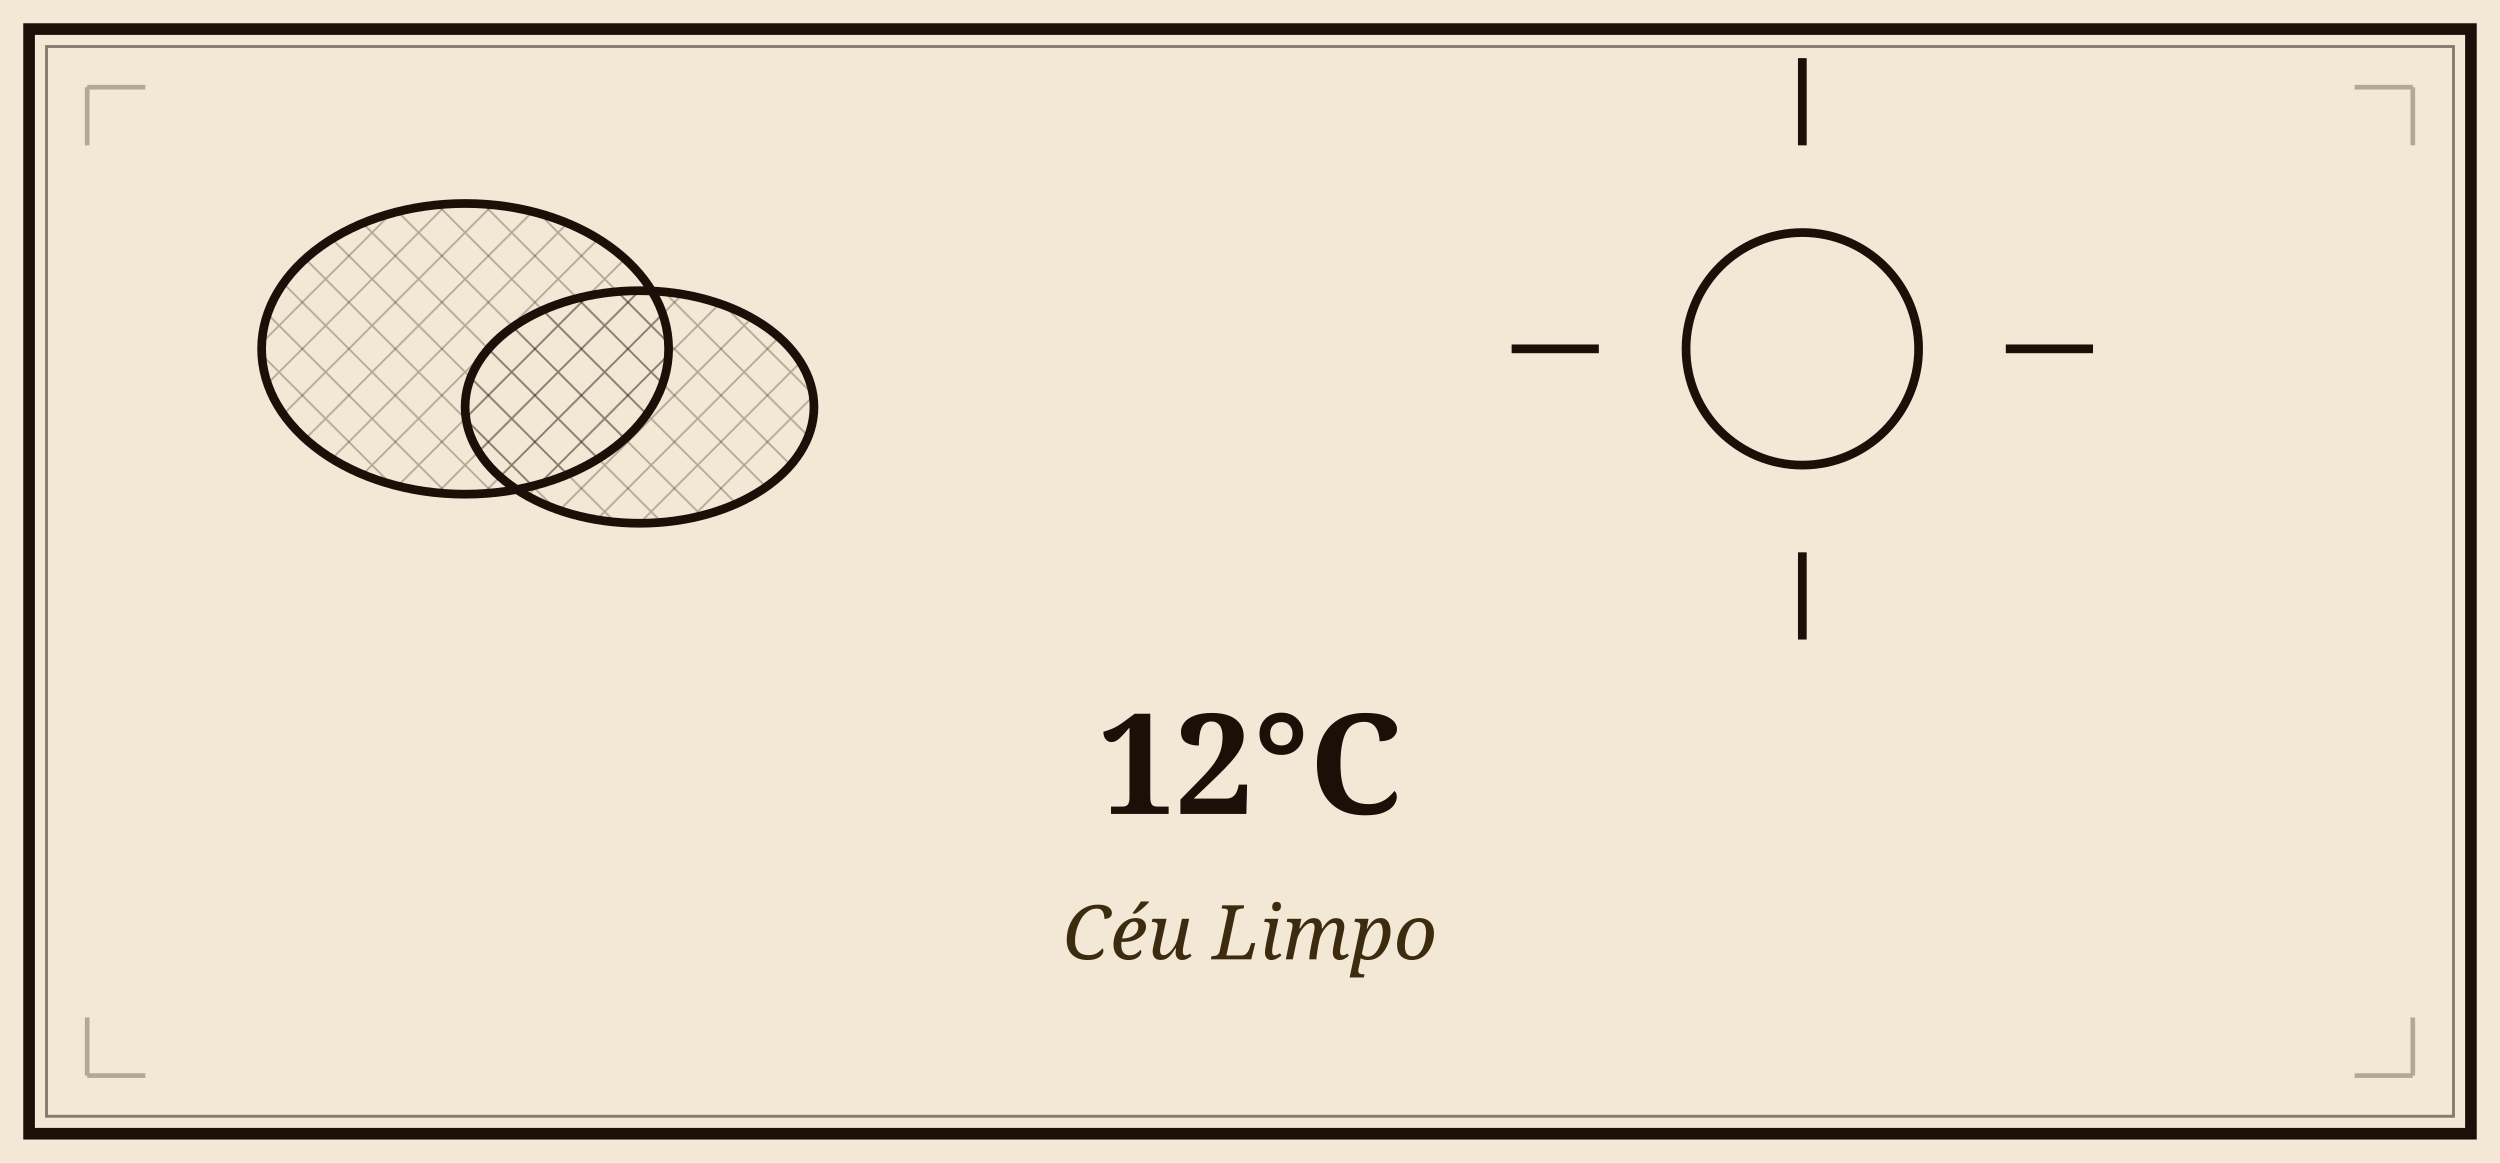
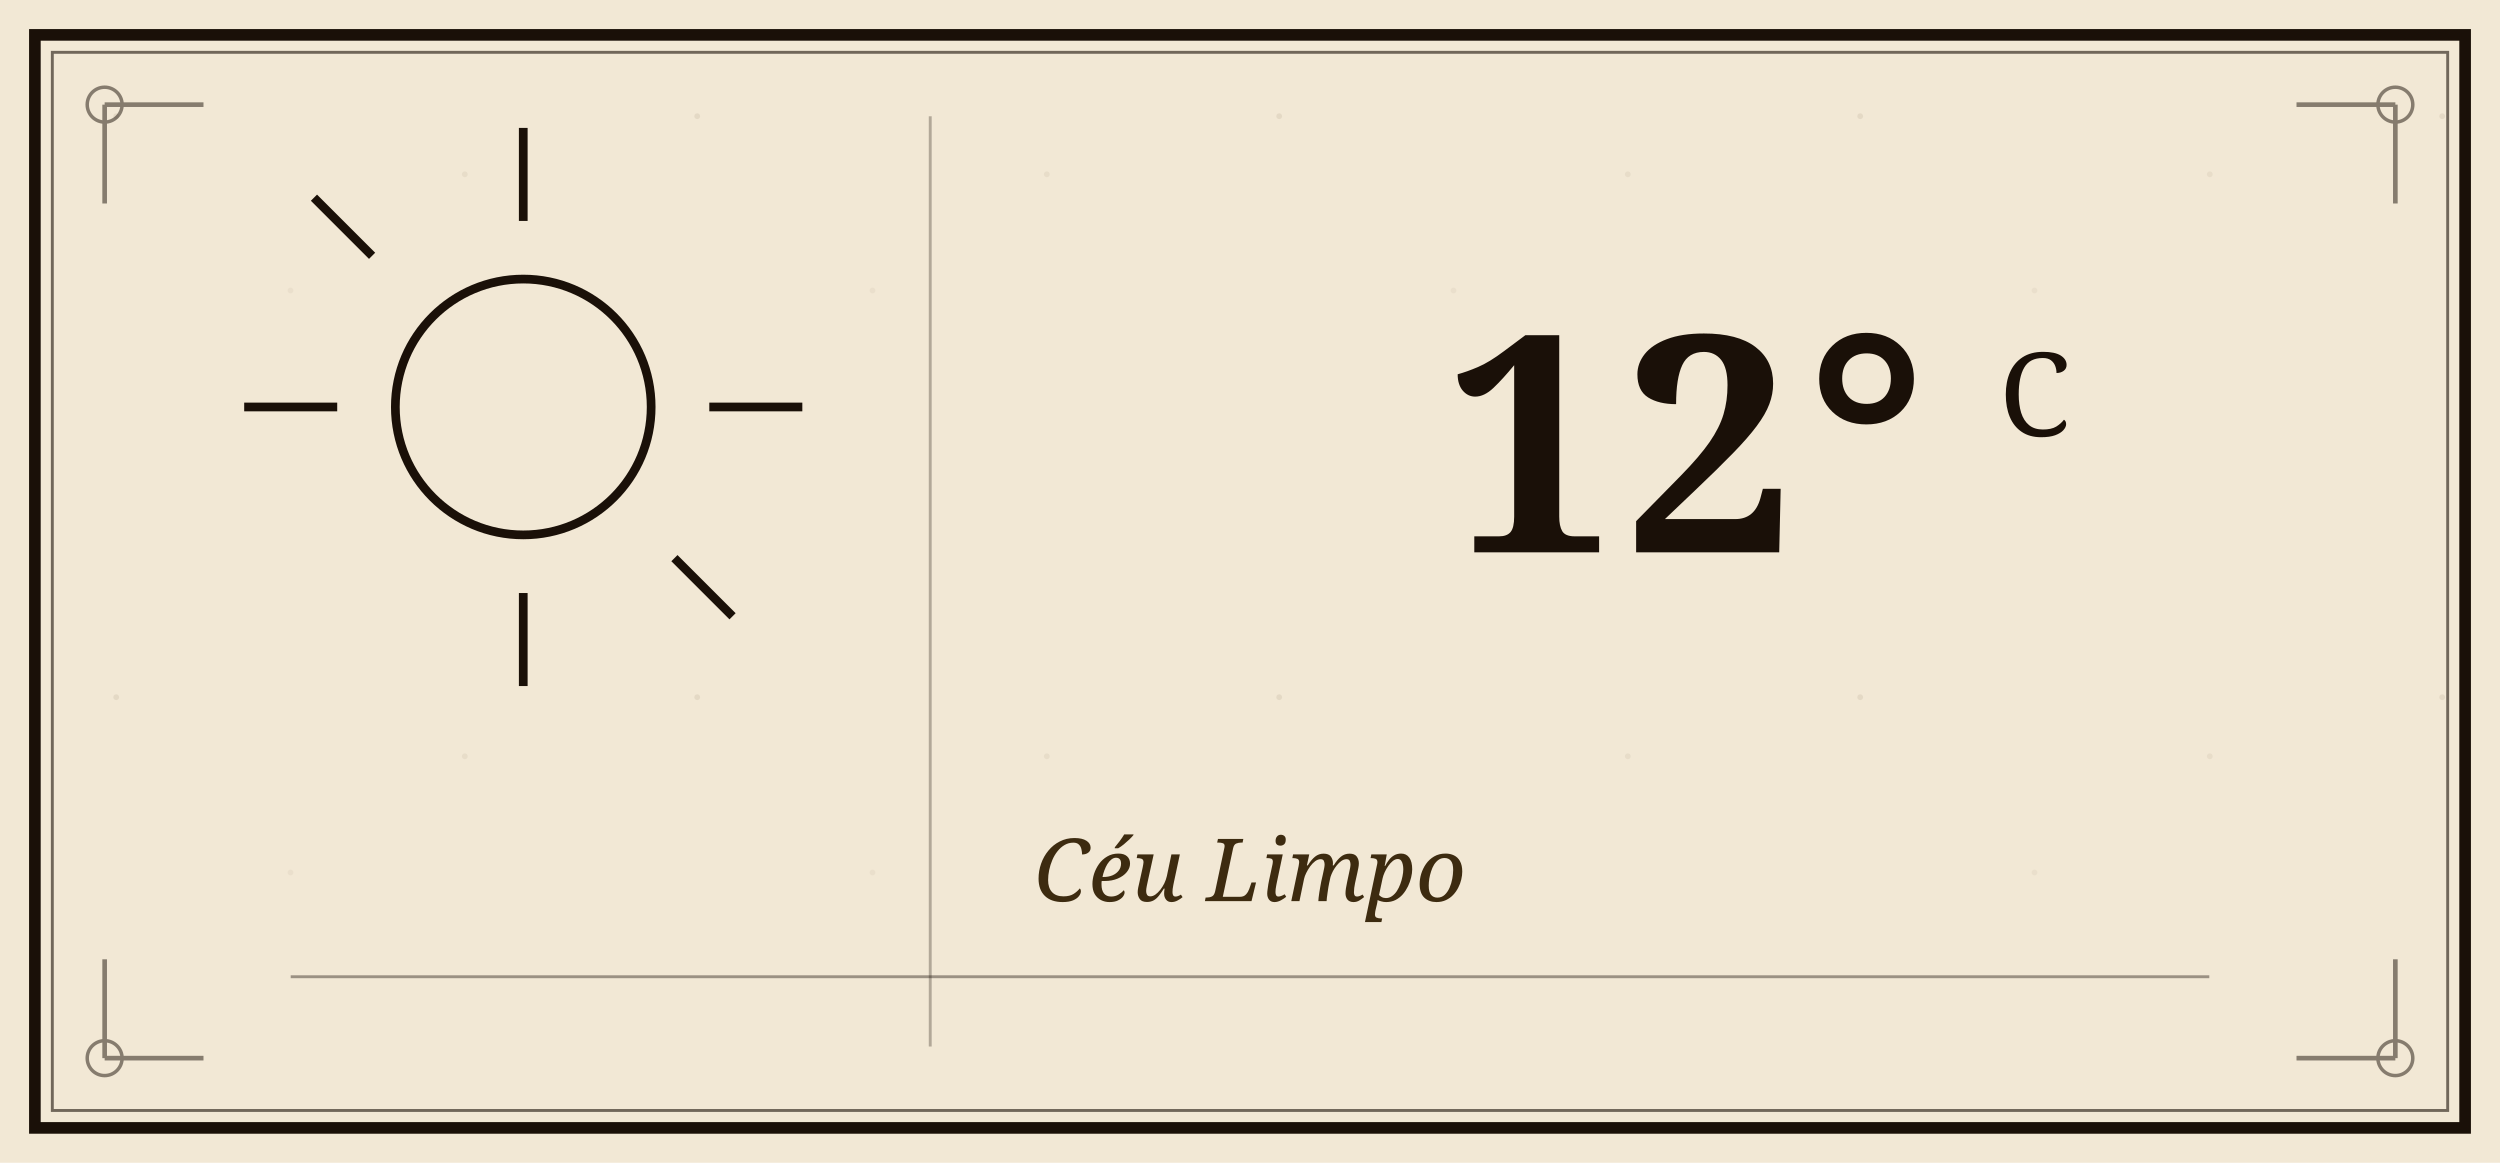
<svg xmlns="http://www.w3.org/2000/svg" viewBox="0 0 430 200" width="430" height="200">
  <defs>
-     <pattern id="crosshatch" patternUnits="userSpaceOnUse" width="4" height="4">
-       <line x1="0" y1="0" x2="4" y2="4" stroke="#1a1008" stroke-width="0.5" />
-       <line x1="4" y1="0" x2="0" y2="4" stroke="#1a1008" stroke-width="0.5" />
-     </pattern>
-     <pattern id="crosshatch-light" patternUnits="userSpaceOnUse" width="8" height="8">
-       <line x1="0" y1="0" x2="8" y2="8" stroke="#1a1008" stroke-width="0.3" opacity="0.3" />
-       <line x1="8" y1="0" x2="0" y2="8" stroke="#1a1008" stroke-width="0.3" opacity="0.3" />
+     <pattern id="paper-texture" x="0" y="0" width="100" height="100" patternUnits="userSpaceOnUse">
+       <rect width="100" height="100" fill="#f2e8d5" />
+       <circle cx="20" cy="20" r="0.5" fill="#3d2b10" opacity="0.08" />
+       <circle cx="50" cy="50" r="0.5" fill="#3d2b10" opacity="0.05" />
+       <circle cx="80" cy="30" r="0.5" fill="#3d2b10" opacity="0.06" />
    </pattern>
  </defs>
-   <rect width="430" height="200" fill="#f2e8d5" />
-   <rect x="5" y="5" width="420" height="190" fill="none" stroke="#1a1008" stroke-width="2" />
-   <rect x="8" y="8" width="414" height="184" fill="none" stroke="#1a1008" stroke-width="0.5" opacity="0.5" />
-   <g id="weather-symbol">
-     <ellipse cx="80" cy="60" rx="35" ry="25" fill="url(#crosshatch-light)" stroke="#1a1008" stroke-width="1.5" />
-     <ellipse cx="110" cy="70" rx="30" ry="20" fill="url(#crosshatch-light)" stroke="#1a1008" stroke-width="1.5" />
-     <circle cx="310" cy="60" r="20" fill="none" stroke="#1a1008" stroke-width="1.5" />
-     <line x1="310" y1="25" x2="310" y2="10" stroke="#1a1008" stroke-width="1.5" />
-     <line x1="310" y1="95" x2="310" y2="110" stroke="#1a1008" stroke-width="1.5" />
-     <line x1="275" y1="60" x2="260" y2="60" stroke="#1a1008" stroke-width="1.5" />
-     <line x1="345" y1="60" x2="360" y2="60" stroke="#1a1008" stroke-width="1.5" />
+   <rect width="430" height="200" fill="url(#paper-texture)" />
+   <rect x="6" y="6" width="418" height="188" fill="none" stroke="#1a1008" stroke-width="2" />
+   <rect x="9" y="9" width="412" height="182" fill="none" stroke="#1a1008" stroke-width="0.5" opacity="0.6" />
+   <g opacity="0.5" stroke="#1a1008" stroke-width="0.8" fill="none">
+     <line x1="18" y1="18" x2="35" y2="18" />
+     <line x1="18" y1="18" x2="18" y2="35" />
+     <circle cx="18" cy="18" r="3" fill="none" stroke-width="0.6" />
+     <line x1="412" y1="18" x2="395" y2="18" />
+     <line x1="412" y1="18" x2="412" y2="35" />
+     <circle cx="412" cy="18" r="3" fill="none" stroke-width="0.6" />
+     <line x1="18" y1="182" x2="35" y2="182" />
+     <line x1="18" y1="182" x2="18" y2="165" />
+     <circle cx="18" cy="182" r="3" fill="none" stroke-width="0.6" />
+     <line x1="412" y1="182" x2="395" y2="182" />
+     <line x1="412" y1="182" x2="412" y2="165" />
+     <circle cx="412" cy="182" r="3" fill="none" stroke-width="0.6" />
  </g>
-   <text x="215" y="140" font-family="Georgia, serif" font-size="24" font-weight="bold" text-anchor="middle" fill="#1a1008">12°C</text>
-   <text x="215" y="165" font-family="Georgia, serif" font-size="13" text-anchor="middle" fill="#3d2b10" font-style="italic">Céu Limpo</text>
-   <g opacity="0.3">
-     <line x1="15" y1="15" x2="25" y2="15" stroke="#1a1008" stroke-width="0.8" />
-     <line x1="15" y1="15" x2="15" y2="25" stroke="#1a1008" stroke-width="0.8" />
-     <line x1="415" y1="15" x2="405" y2="15" stroke="#1a1008" stroke-width="0.8" />
-     <line x1="415" y1="15" x2="415" y2="25" stroke="#1a1008" stroke-width="0.8" />
-     <line x1="15" y1="185" x2="25" y2="185" stroke="#1a1008" stroke-width="0.8" />
-     <line x1="15" y1="185" x2="15" y2="175" stroke="#1a1008" stroke-width="0.8" />
-     <line x1="415" y1="185" x2="405" y2="185" stroke="#1a1008" stroke-width="0.8" />
-     <line x1="415" y1="185" x2="415" y2="175" stroke="#1a1008" stroke-width="0.8" />
+   <g id="weather-area">
+     <circle cx="90" cy="70" r="22" fill="none" stroke="#1a1008" stroke-width="1.5" />
+     <line x1="90" y1="38" x2="90" y2="22" stroke="#1a1008" stroke-width="1.5" />
+     <line x1="90" y1="102" x2="90" y2="118" stroke="#1a1008" stroke-width="1.5" />
+     <line x1="58" y1="70" x2="42" y2="70" stroke="#1a1008" stroke-width="1.5" />
+     <line x1="122" y1="70" x2="138" y2="70" stroke="#1a1008" stroke-width="1.5" />
+     <line x1="64" y1="44" x2="54" y2="34" stroke="#1a1008" stroke-width="1.5" />
+     <line x1="116" y1="96" x2="126" y2="106" stroke="#1a1008" stroke-width="1.5" />
  </g>
+   <line x1="160" y1="20" x2="160" y2="180" stroke="#1a1008" stroke-width="0.5" opacity="0.3" />
+   <text x="290" y="95" font-family="Georgia, serif" font-size="52" font-weight="bold" text-anchor="middle" fill="#1a1008" letter-spacing="2">12°</text>
+   <text x="350" y="75" font-family="Georgia, serif" font-size="20" text-anchor="middle" fill="#1a1008">C</text>
+   <text x="215" y="155" font-family="Georgia, serif" font-size="15" font-style="italic" text-anchor="middle" fill="#3d2b10">Céu Limpo</text>
+   <line x1="50" y1="168" x2="380" y2="168" stroke="#1a1008" stroke-width="0.5" opacity="0.4" />
</svg>
